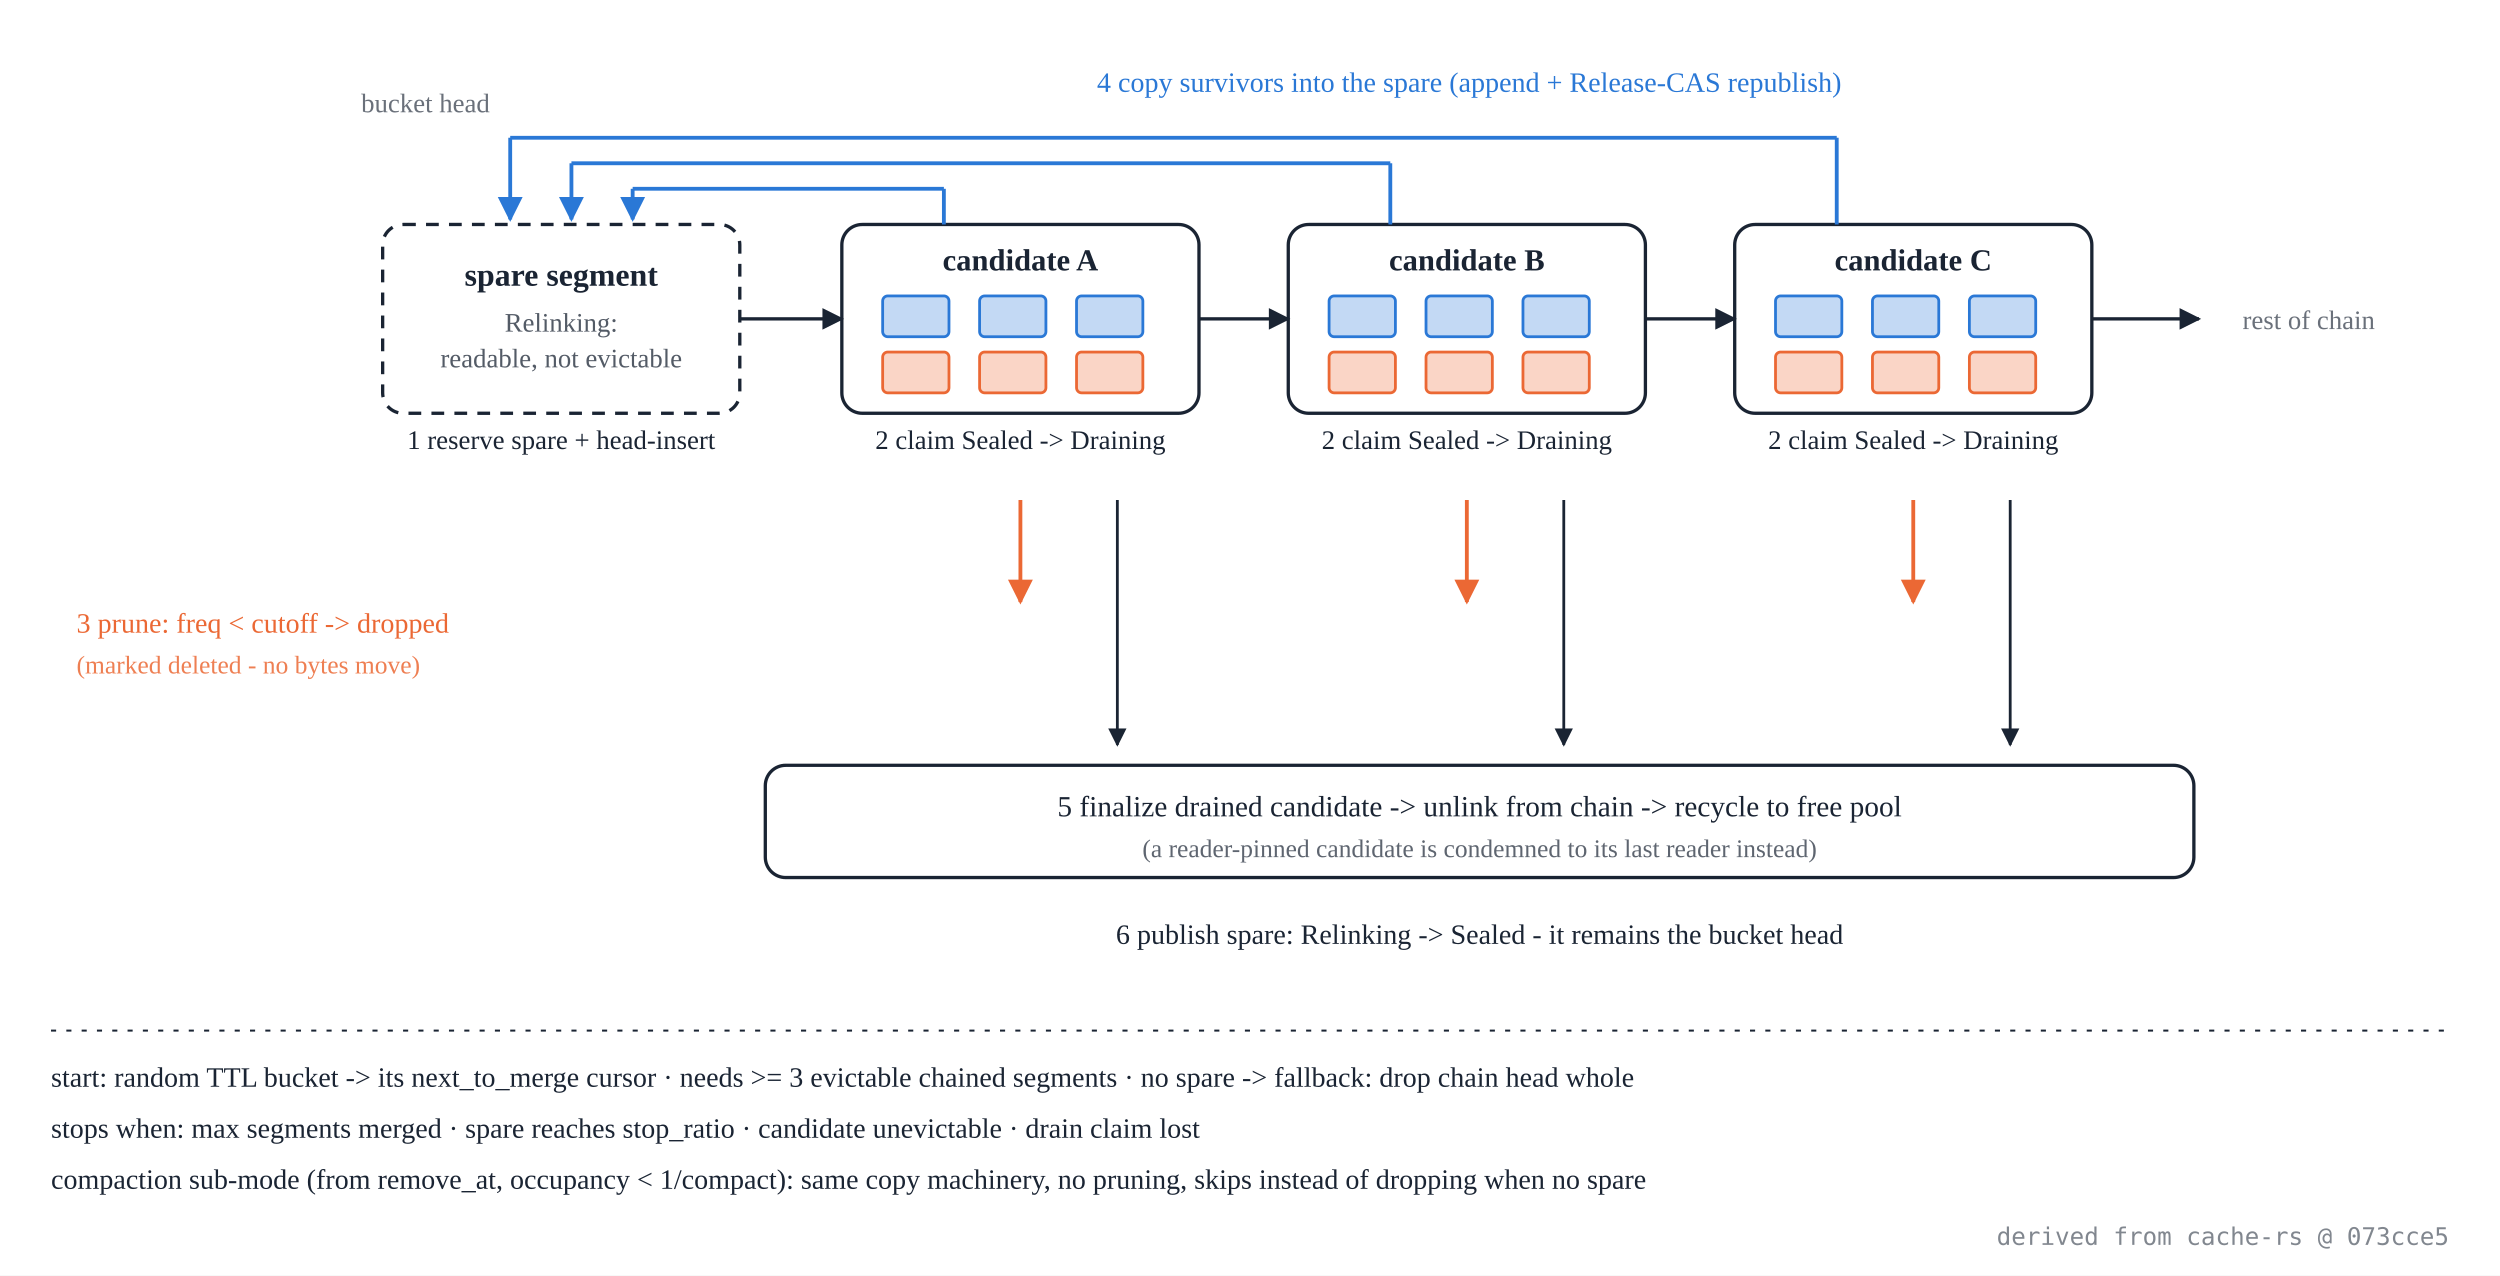
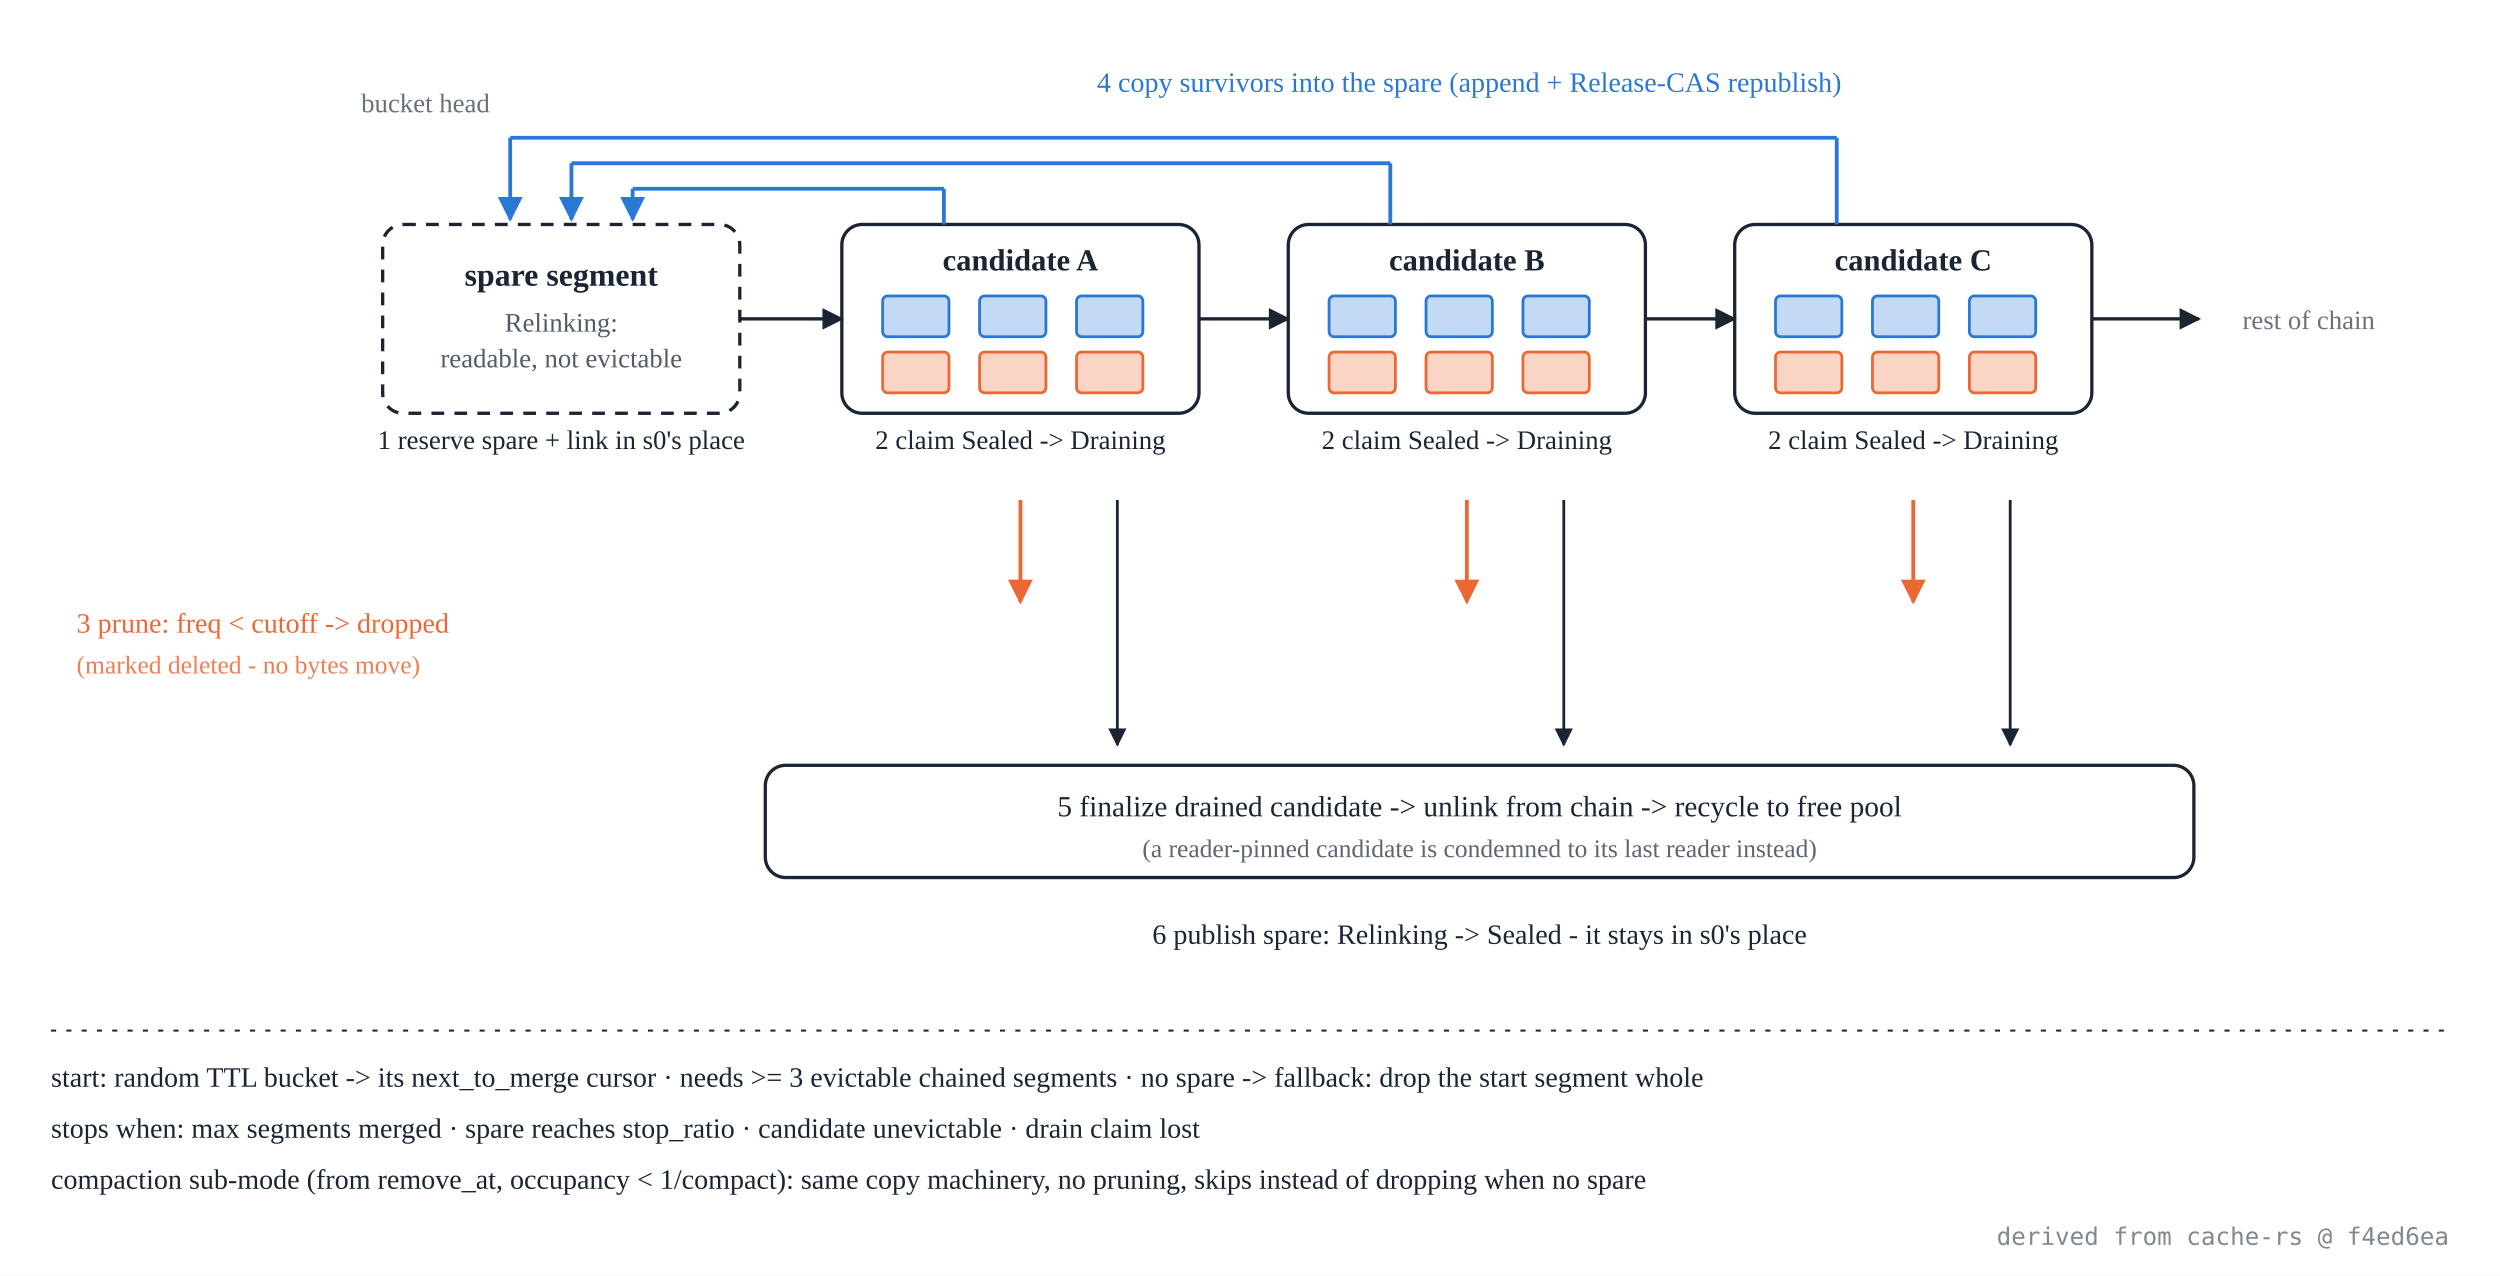
<svg xmlns="http://www.w3.org/2000/svg" viewBox="0 0 980 500" role="img" fill="none" stroke-linejoin="round">
  <defs>
    <marker id="MID" viewBox="0 0 10 10" refX="9" refY="5" markerWidth="6.5" markerHeight="6.5" orient="auto-start-reverse">
      <path d="M0 0 L10 5 L0 10 z" fill="#1a2433" stroke="none" />
    </marker>
    <marker id="MID-keep" viewBox="0 0 10 10" refX="9" refY="5" markerWidth="6.5" markerHeight="6.5" orient="auto-start-reverse">
      <path d="M0 0 L10 5 L0 10 z" fill="#2a78d6" stroke="none" />
    </marker>
    <marker id="MID-drop" viewBox="0 0 10 10" refX="9" refY="5" markerWidth="6.5" markerHeight="6.5" orient="auto-start-reverse">
      <path d="M0 0 L10 5 L0 10 z" fill="#eb6834" stroke="none" />
    </marker>
  </defs>
  <rect width="100%" height="100%" fill="white" />
  <text x="192" y="44" text-anchor="end" font-size="10.5" font-family="inherit" fill="#1a2433" stroke="none" opacity="0.65">bucket head</text>
  <rect x="150" y="88" width="140" height="74" rx="8" fill="none" stroke="#1a2433" stroke-width="1.3" stroke-dasharray="5 4" />
  <text x="220" y="112" text-anchor="middle" font-size="12.5" font-family="inherit" fill="#1a2433" stroke="none" font-weight="600">spare segment</text>
  <text x="220" y="130" text-anchor="middle" font-size="10.5" font-family="inherit" fill="#1a2433" stroke="none" opacity="0.75">Relinking:</text>
  <text x="220" y="144" text-anchor="middle" font-size="10.5" font-family="inherit" fill="#1a2433" stroke="none" opacity="0.75">readable, not evictable</text>
-   <text x="220" y="176" text-anchor="middle" font-size="10.5" font-family="inherit" fill="#1a2433" stroke="none">1  reserve spare + head-insert</text>
+   <text x="220" y="176" text-anchor="middle" font-size="10.5" font-family="inherit" fill="#1a2433" stroke="none">1  reserve spare + link in s0's place</text>
  <rect x="330" y="88" width="140" height="74" rx="8" fill="none" stroke="#1a2433" stroke-width="1.3" />
  <text x="400" y="106" text-anchor="middle" font-size="12" font-family="inherit" fill="#1a2433" stroke="none" font-weight="600">candidate A</text>
  <rect x="346" y="116" width="26" height="16" rx="2" fill="#2a78d6" fill-opacity="0.28" stroke="#2a78d6" stroke-width="1.1" />
  <rect x="346" y="138" width="26" height="16" rx="2" fill="#eb6834" fill-opacity="0.28" stroke="#eb6834" stroke-width="1.1" />
  <rect x="384" y="116" width="26" height="16" rx="2" fill="#2a78d6" fill-opacity="0.28" stroke="#2a78d6" stroke-width="1.1" />
  <rect x="384" y="138" width="26" height="16" rx="2" fill="#eb6834" fill-opacity="0.28" stroke="#eb6834" stroke-width="1.1" />
  <rect x="422" y="116" width="26" height="16" rx="2" fill="#2a78d6" fill-opacity="0.28" stroke="#2a78d6" stroke-width="1.1" />
  <rect x="422" y="138" width="26" height="16" rx="2" fill="#eb6834" fill-opacity="0.28" stroke="#eb6834" stroke-width="1.1" />
  <text x="400" y="176" text-anchor="middle" font-size="10.5" font-family="inherit" fill="#1a2433" stroke="none">2  claim Sealed -&gt; Draining</text>
  <rect x="505" y="88" width="140" height="74" rx="8" fill="none" stroke="#1a2433" stroke-width="1.3" />
  <text x="575" y="106" text-anchor="middle" font-size="12" font-family="inherit" fill="#1a2433" stroke="none" font-weight="600">candidate B</text>
  <rect x="521" y="116" width="26" height="16" rx="2" fill="#2a78d6" fill-opacity="0.28" stroke="#2a78d6" stroke-width="1.1" />
  <rect x="521" y="138" width="26" height="16" rx="2" fill="#eb6834" fill-opacity="0.28" stroke="#eb6834" stroke-width="1.1" />
  <rect x="559" y="116" width="26" height="16" rx="2" fill="#2a78d6" fill-opacity="0.28" stroke="#2a78d6" stroke-width="1.1" />
  <rect x="559" y="138" width="26" height="16" rx="2" fill="#eb6834" fill-opacity="0.28" stroke="#eb6834" stroke-width="1.1" />
  <rect x="597" y="116" width="26" height="16" rx="2" fill="#2a78d6" fill-opacity="0.28" stroke="#2a78d6" stroke-width="1.1" />
  <rect x="597" y="138" width="26" height="16" rx="2" fill="#eb6834" fill-opacity="0.28" stroke="#eb6834" stroke-width="1.1" />
  <text x="575" y="176" text-anchor="middle" font-size="10.5" font-family="inherit" fill="#1a2433" stroke="none">2  claim Sealed -&gt; Draining</text>
  <rect x="680" y="88" width="140" height="74" rx="8" fill="none" stroke="#1a2433" stroke-width="1.3" />
  <text x="750" y="106" text-anchor="middle" font-size="12" font-family="inherit" fill="#1a2433" stroke="none" font-weight="600">candidate C</text>
  <rect x="696" y="116" width="26" height="16" rx="2" fill="#2a78d6" fill-opacity="0.28" stroke="#2a78d6" stroke-width="1.1" />
  <rect x="696" y="138" width="26" height="16" rx="2" fill="#eb6834" fill-opacity="0.28" stroke="#eb6834" stroke-width="1.1" />
  <rect x="734" y="116" width="26" height="16" rx="2" fill="#2a78d6" fill-opacity="0.28" stroke="#2a78d6" stroke-width="1.1" />
  <rect x="734" y="138" width="26" height="16" rx="2" fill="#eb6834" fill-opacity="0.28" stroke="#eb6834" stroke-width="1.1" />
  <rect x="772" y="116" width="26" height="16" rx="2" fill="#2a78d6" fill-opacity="0.28" stroke="#2a78d6" stroke-width="1.1" />
  <rect x="772" y="138" width="26" height="16" rx="2" fill="#eb6834" fill-opacity="0.28" stroke="#eb6834" stroke-width="1.1" />
  <text x="750" y="176" text-anchor="middle" font-size="10.5" font-family="inherit" fill="#1a2433" stroke="none">2  claim Sealed -&gt; Draining</text>
  <line x1="290" y1="125" x2="330" y2="125" stroke="#1a2433" stroke-width="1.3" marker-end="url(#MID)" />
  <line x1="470" y1="125" x2="505" y2="125" stroke="#1a2433" stroke-width="1.3" marker-end="url(#MID)" />
  <line x1="645" y1="125" x2="680" y2="125" stroke="#1a2433" stroke-width="1.3" marker-end="url(#MID)" />
  <line x1="820" y1="125" x2="862" y2="125" stroke="#1a2433" stroke-width="1.3" marker-end="url(#MID)" />
  <text x="905" y="129" text-anchor="middle" font-size="10.5" font-family="inherit" fill="#1a2433" stroke="none" opacity="0.65">rest of chain</text>
  <line x1="370" y1="88" x2="370" y2="74" stroke="#2a78d6" stroke-width="1.5" />
  <line x1="370" y1="74" x2="248" y2="74" stroke="#2a78d6" stroke-width="1.5" />
  <line x1="248" y1="74" x2="248" y2="86" stroke="#2a78d6" stroke-width="1.5" marker-end="url(#MID-keep)" />
  <line x1="545" y1="88" x2="545" y2="64" stroke="#2a78d6" stroke-width="1.5" />
  <line x1="545" y1="64" x2="224" y2="64" stroke="#2a78d6" stroke-width="1.5" />
  <line x1="224" y1="64" x2="224" y2="86" stroke="#2a78d6" stroke-width="1.5" marker-end="url(#MID-keep)" />
  <line x1="720" y1="88" x2="720" y2="54" stroke="#2a78d6" stroke-width="1.5" />
  <line x1="720" y1="54" x2="200" y2="54" stroke="#2a78d6" stroke-width="1.5" />
  <line x1="200" y1="54" x2="200" y2="86" stroke="#2a78d6" stroke-width="1.5" marker-end="url(#MID-keep)" />
  <text x="430" y="36" text-anchor="start" font-size="11" font-family="inherit" fill="#2a78d6" stroke="none">4  copy survivors into the spare (append + Release-CAS republish)</text>
  <line x1="400" y1="196" x2="400" y2="236" stroke="#eb6834" stroke-width="1.5" marker-end="url(#MID-drop)" />
  <line x1="575" y1="196" x2="575" y2="236" stroke="#eb6834" stroke-width="1.5" marker-end="url(#MID-drop)" />
  <line x1="750" y1="196" x2="750" y2="236" stroke="#eb6834" stroke-width="1.5" marker-end="url(#MID-drop)" />
  <text x="30" y="248" text-anchor="start" font-size="11" font-family="inherit" fill="#eb6834" stroke="none">3  prune: freq &lt; cutoff -&gt; dropped</text>
  <text x="30" y="264" text-anchor="start" font-size="10" font-family="inherit" fill="#eb6834" stroke="none" opacity="0.85">(marked deleted - no bytes move)</text>
  <line x1="438" y1="196" x2="438" y2="292" stroke="#1a2433" stroke-width="1.1" marker-end="url(#MID)" />
  <line x1="613" y1="196" x2="613" y2="292" stroke="#1a2433" stroke-width="1.1" marker-end="url(#MID)" />
  <line x1="788" y1="196" x2="788" y2="292" stroke="#1a2433" stroke-width="1.1" marker-end="url(#MID)" />
  <rect x="300" y="300" width="560" height="44" rx="8" fill="none" stroke="#1a2433" stroke-width="1.3" />
  <text x="580" y="320" text-anchor="middle" font-size="11.5" font-family="inherit" fill="#1a2433" stroke="none">5  finalize drained candidate -&gt; unlink from chain -&gt; recycle to free pool</text>
  <text x="580" y="336" text-anchor="middle" font-size="10" font-family="inherit" fill="#1a2433" stroke="none" opacity="0.7">(a reader-pinned candidate is condemned to its last reader instead)</text>
-   <text x="580" y="370" text-anchor="middle" font-size="11" font-family="inherit" fill="#1a2433" stroke="none">6  publish spare: Relinking -&gt; Sealed - it remains the bucket head</text>
+   <text x="580" y="370" text-anchor="middle" font-size="11" font-family="inherit" fill="#1a2433" stroke="none">6  publish spare: Relinking -&gt; Sealed - it stays in s0's place</text>
  <line x1="20" y1="404" x2="960" y2="404" stroke="#1a2433" stroke-width="0.8" stroke-dasharray="2 4" />
-   <text x="20" y="426" text-anchor="start" font-size="11" font-family="inherit" fill="#1a2433" stroke="none">start: random TTL bucket -&gt; its next_to_merge cursor · needs &gt;= 3 evictable chained segments · no spare -&gt; fallback: drop chain head whole</text>
+   <text x="20" y="426" text-anchor="start" font-size="11" font-family="inherit" fill="#1a2433" stroke="none">start: random TTL bucket -&gt; its next_to_merge cursor · needs &gt;= 3 evictable chained segments · no spare -&gt; fallback: drop the start segment whole</text>
  <text x="20" y="446" text-anchor="start" font-size="11" font-family="inherit" fill="#1a2433" stroke="none">stops when: max segments merged · spare reaches stop_ratio · candidate unevictable · drain claim lost</text>
  <text x="20" y="466" text-anchor="start" font-size="11" font-family="inherit" fill="#1a2433" stroke="none">compaction sub-mode (from remove_at, occupancy &lt; 1/compact): same copy machinery, no pruning, skips instead of dropping when no spare</text>
-   <text x="960" y="488" text-anchor="end" font-size="9.5" font-family="ui-monospace,monospace" fill="#1a2433" stroke="none" opacity="0.55">derived from cache-rs @ 073cce5</text>
+   <text x="960" y="488" text-anchor="end" font-size="9.5" font-family="ui-monospace,monospace" fill="#1a2433" stroke="none" opacity="0.55">derived from cache-rs @ f4ed6ea</text>
</svg>
